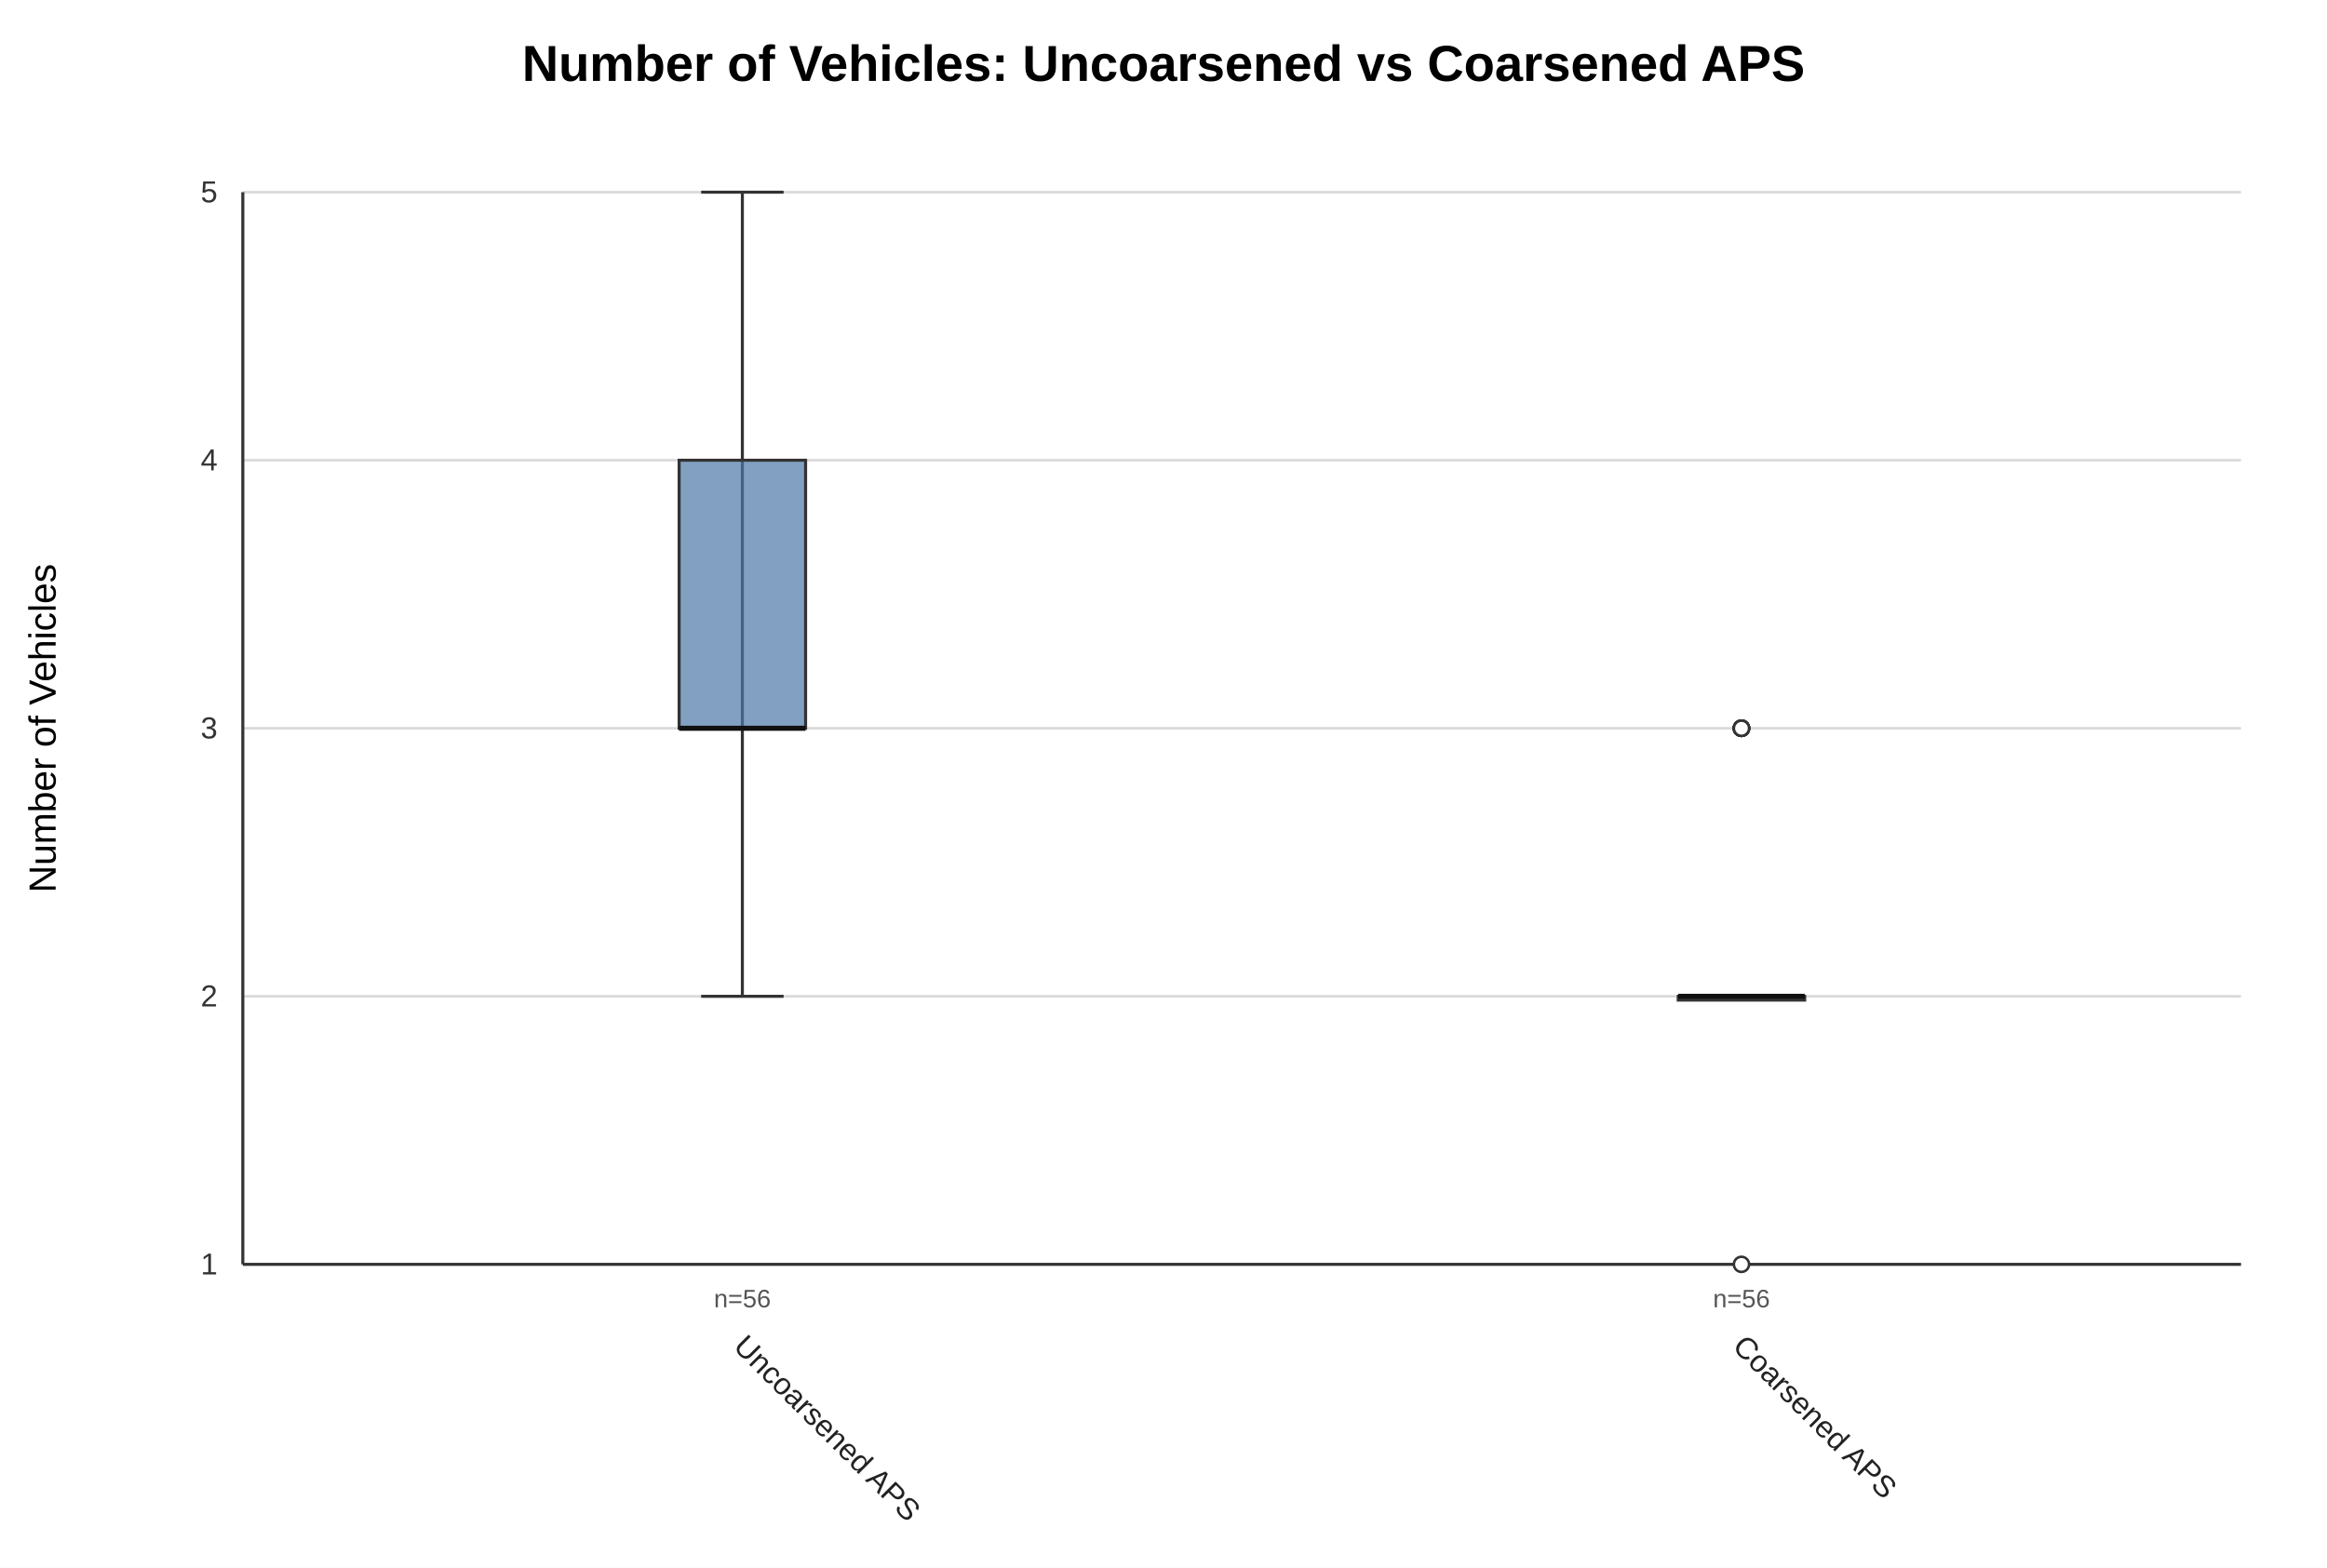
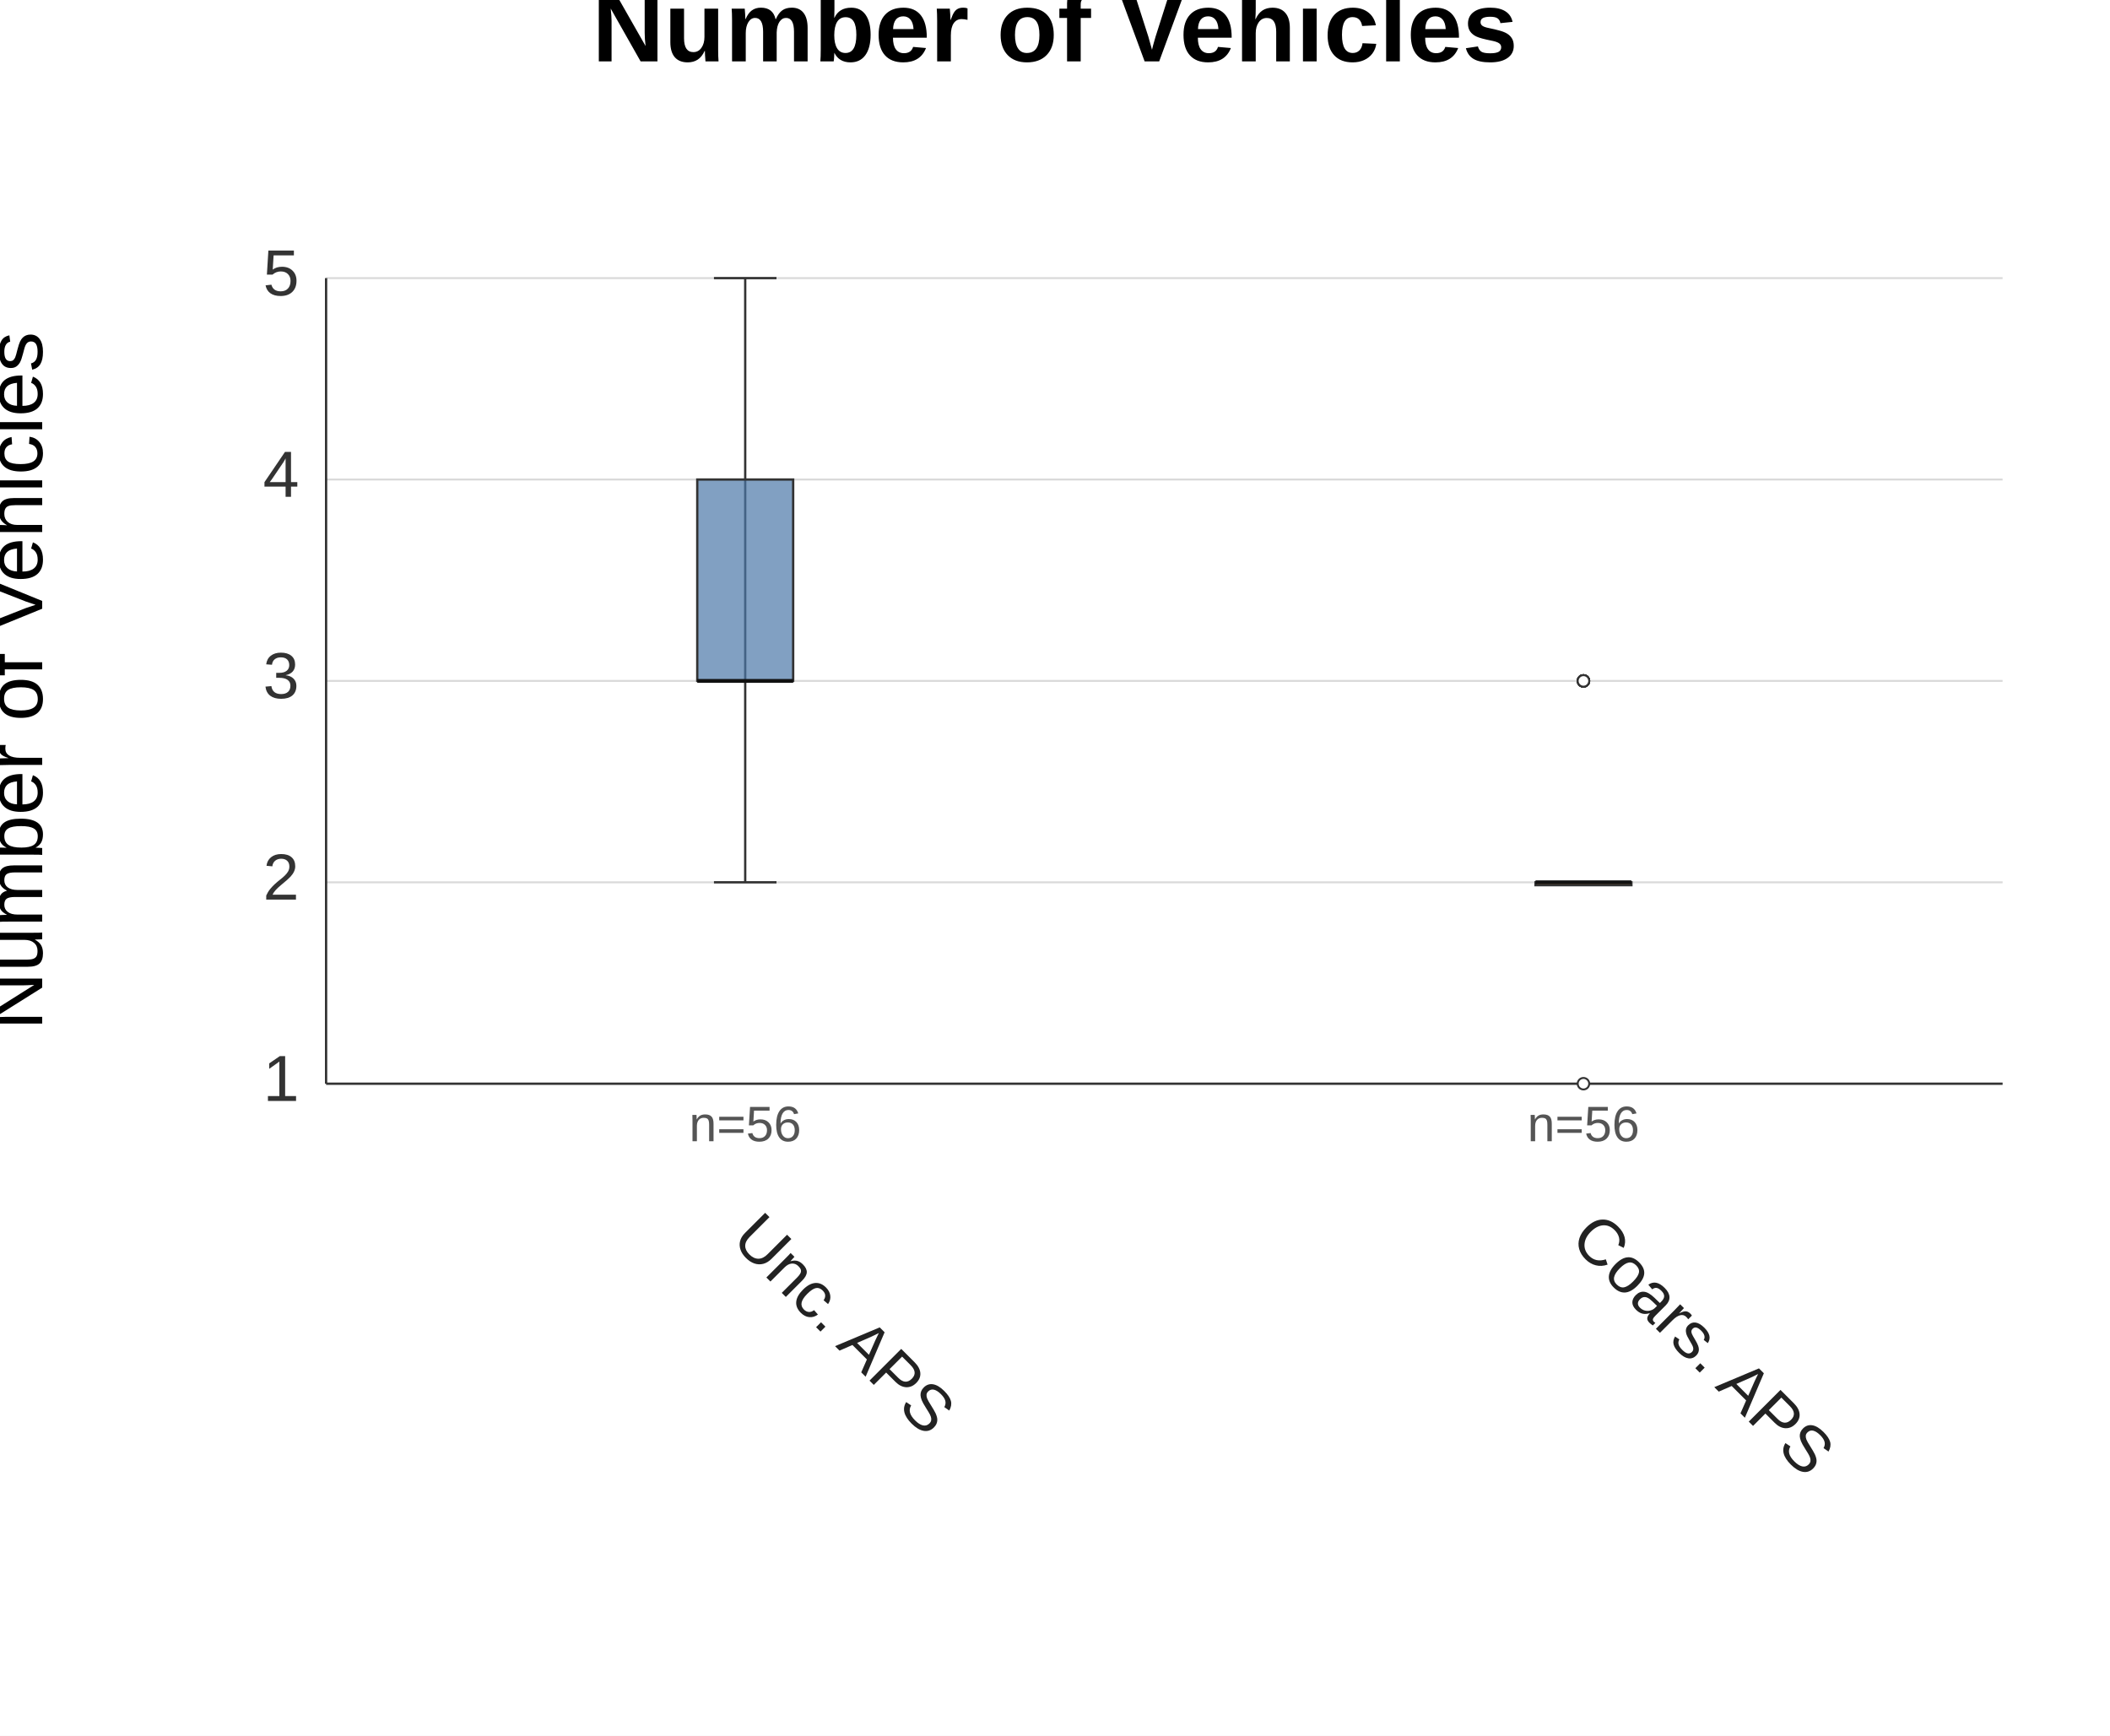
- <svg xmlns="http://www.w3.org/2000/svg" width="920" height="620" viewBox="0 0 920 620">
-   <rect x="0" y="0" width="920" height="620" fill="#ffffff" />
-   <text x="460.0" y="32" text-anchor="middle" font-family="Arial, sans-serif" font-size="20" font-weight="700">Number of Vehicles: Uncoarsened vs Coarsened APS</text>
-   <text transform="translate(22 288.0) rotate(-90)" text-anchor="middle" font-family="Arial, sans-serif" font-size="15">Number of Vehicles</text>
-   <line x1="96" y1="500.0" x2="886" y2="500.0" stroke="#d9d9d9" stroke-width="1" />
-   <text x="86" y="504.0" text-anchor="end" font-family="Arial, sans-serif" font-size="12" fill="#333333">1</text>
-   <line x1="96" y1="394.0" x2="886" y2="394.0" stroke="#d9d9d9" stroke-width="1" />
-   <text x="86" y="398.0" text-anchor="end" font-family="Arial, sans-serif" font-size="12" fill="#333333">2</text>
-   <line x1="96" y1="288.0" x2="886" y2="288.0" stroke="#d9d9d9" stroke-width="1" />
-   <text x="86" y="292.0" text-anchor="end" font-family="Arial, sans-serif" font-size="12" fill="#333333">3</text>
-   <line x1="96" y1="182.0" x2="886" y2="182.0" stroke="#d9d9d9" stroke-width="1" />
-   <text x="86" y="186.0" text-anchor="end" font-family="Arial, sans-serif" font-size="12" fill="#333333">4</text>
-   <line x1="96" y1="76.0" x2="886" y2="76.0" stroke="#d9d9d9" stroke-width="1" />
-   <text x="86" y="80.0" text-anchor="end" font-family="Arial, sans-serif" font-size="12" fill="#333333">5</text>
-   <line x1="96" y1="76" x2="96" y2="500" stroke="#333333" stroke-width="1.2" />
-   <line x1="96" y1="500" x2="886" y2="500" stroke="#333333" stroke-width="1.2" />
-   <line x1="293.5" y1="76.0" x2="293.5" y2="394.0" stroke="#333333" stroke-width="1.2" />
-   <line x1="277.2" y1="76.0" x2="309.8" y2="76.0" stroke="#333333" stroke-width="1.2" />
-   <line x1="277.2" y1="394.0" x2="309.8" y2="394.0" stroke="#333333" stroke-width="1.2" />
-   <rect x="268.5" y="182.0" width="50.0" height="106.0" fill="#4C78A8" fill-opacity="0.70" stroke="#333333" stroke-width="1.2" />
-   <line x1="268.5" y1="288.0" x2="318.5" y2="288.0" stroke="#111111" stroke-width="2" />
-   <text x="293.5" y="517" text-anchor="middle" font-family="Arial, sans-serif" font-size="10" fill="#555555">n=56</text>
-   <text transform="translate(289.5 533) rotate(45)" text-anchor="start" font-family="Arial, sans-serif" font-size="12" fill="#222222">Uncoarsened APS</text>
-   <line x1="688.5" y1="394.0" x2="688.5" y2="394.0" stroke="#333333" stroke-width="1.2" />
-   <line x1="672.2" y1="394.0" x2="704.8" y2="394.0" stroke="#333333" stroke-width="1.2" />
-   <line x1="672.2" y1="394.0" x2="704.8" y2="394.0" stroke="#333333" stroke-width="1.2" />
-   <rect x="663.5" y="394.0" width="50.0" height="1.5" fill="#F58518" fill-opacity="0.70" stroke="#333333" stroke-width="1.2" />
-   <line x1="663.5" y1="394.0" x2="713.5" y2="394.0" stroke="#111111" stroke-width="2" />
-   <circle cx="688.5" cy="500.0" r="3" fill="#ffffff" stroke="#333333" stroke-width="1" />
-   <circle cx="688.5" cy="288.0" r="3" fill="#ffffff" stroke="#333333" stroke-width="1" />
-   <circle cx="688.5" cy="288.0" r="3" fill="#ffffff" stroke="#333333" stroke-width="1" />
-   <circle cx="688.5" cy="288.0" r="3" fill="#ffffff" stroke="#333333" stroke-width="1" />
-   <circle cx="688.5" cy="288.0" r="3" fill="#ffffff" stroke="#333333" stroke-width="1" />
-   <circle cx="688.5" cy="288.0" r="3" fill="#ffffff" stroke="#333333" stroke-width="1" />
-   <circle cx="688.5" cy="288.0" r="3" fill="#ffffff" stroke="#333333" stroke-width="1" />
-   <circle cx="688.5" cy="288.0" r="3" fill="#ffffff" stroke="#333333" stroke-width="1" />
-   <text x="688.5" y="517" text-anchor="middle" font-family="Arial, sans-serif" font-size="10" fill="#555555">n=56</text>
-   <text transform="translate(684.5 533) rotate(45)" text-anchor="start" font-family="Arial, sans-serif" font-size="12" fill="#222222">Coarsened APS</text>
+ <svg xmlns="http://www.w3.org/2000/svg" width="1100" height="905" viewBox="0 0 1100 905">
+   <rect x="0" y="0" width="1100" height="905" fill="#ffffff" />
+   <text x="550.0" y="32" text-anchor="middle" font-family="Arial, sans-serif" font-size="52" font-weight="700">Number of Vehicles</text>
+   <text transform="translate(22 355.0) rotate(-90)" text-anchor="middle" font-family="Arial, sans-serif" font-size="42">Number of Vehicles</text>
+   <line x1="170" y1="565.0" x2="1044" y2="565.0" stroke="#d9d9d9" stroke-width="1" />
+   <text x="156" y="574.0" text-anchor="end" font-family="Arial, sans-serif" font-size="34" fill="#333333">1</text>
+   <line x1="170" y1="460.0" x2="1044" y2="460.0" stroke="#d9d9d9" stroke-width="1" />
+   <text x="156" y="469.0" text-anchor="end" font-family="Arial, sans-serif" font-size="34" fill="#333333">2</text>
+   <line x1="170" y1="355.0" x2="1044" y2="355.0" stroke="#d9d9d9" stroke-width="1" />
+   <text x="156" y="364.0" text-anchor="end" font-family="Arial, sans-serif" font-size="34" fill="#333333">3</text>
+   <line x1="170" y1="250.0" x2="1044" y2="250.0" stroke="#d9d9d9" stroke-width="1" />
+   <text x="156" y="259.0" text-anchor="end" font-family="Arial, sans-serif" font-size="34" fill="#333333">4</text>
+   <line x1="170" y1="145.0" x2="1044" y2="145.0" stroke="#d9d9d9" stroke-width="1" />
+   <text x="156" y="154.0" text-anchor="end" font-family="Arial, sans-serif" font-size="34" fill="#333333">5</text>
+   <line x1="170" y1="145" x2="170" y2="565" stroke="#333333" stroke-width="1.2" />
+   <line x1="170" y1="565" x2="1044" y2="565" stroke="#333333" stroke-width="1.2" />
+   <line x1="388.5" y1="145.0" x2="388.5" y2="460.0" stroke="#333333" stroke-width="1.2" />
+   <line x1="372.2" y1="145.0" x2="404.8" y2="145.0" stroke="#333333" stroke-width="1.2" />
+   <line x1="372.2" y1="460.0" x2="404.8" y2="460.0" stroke="#333333" stroke-width="1.2" />
+   <rect x="363.5" y="250.0" width="50.0" height="105.0" fill="#4C78A8" fill-opacity="0.70" stroke="#333333" stroke-width="1.2" />
+   <line x1="363.5" y1="355.0" x2="413.5" y2="355.0" stroke="#111111" stroke-width="2" />
+   <text x="388.5" y="595" text-anchor="middle" font-family="Arial, sans-serif" font-size="26" fill="#555555">n=56</text>
+   <text transform="translate(380.5 647) rotate(45)" text-anchor="start" font-family="Arial, sans-serif" font-size="34" fill="#222222">Unc. APS</text>
+   <line x1="825.5" y1="460.0" x2="825.5" y2="460.0" stroke="#333333" stroke-width="1.2" />
+   <line x1="809.2" y1="460.0" x2="841.8" y2="460.0" stroke="#333333" stroke-width="1.2" />
+   <line x1="809.2" y1="460.0" x2="841.8" y2="460.0" stroke="#333333" stroke-width="1.2" />
+   <rect x="800.5" y="460.0" width="50.0" height="1.5" fill="#F58518" fill-opacity="0.70" stroke="#333333" stroke-width="1.2" />
+   <line x1="800.5" y1="460.0" x2="850.5" y2="460.0" stroke="#111111" stroke-width="2" />
+   <circle cx="825.5" cy="565.0" r="3" fill="#ffffff" stroke="#333333" stroke-width="1" />
+   <circle cx="825.5" cy="355.0" r="3" fill="#ffffff" stroke="#333333" stroke-width="1" />
+   <circle cx="825.5" cy="355.0" r="3" fill="#ffffff" stroke="#333333" stroke-width="1" />
+   <circle cx="825.5" cy="355.0" r="3" fill="#ffffff" stroke="#333333" stroke-width="1" />
+   <circle cx="825.5" cy="355.0" r="3" fill="#ffffff" stroke="#333333" stroke-width="1" />
+   <circle cx="825.5" cy="355.0" r="3" fill="#ffffff" stroke="#333333" stroke-width="1" />
+   <circle cx="825.5" cy="355.0" r="3" fill="#ffffff" stroke="#333333" stroke-width="1" />
+   <circle cx="825.5" cy="355.0" r="3" fill="#ffffff" stroke="#333333" stroke-width="1" />
+   <text x="825.5" y="595" text-anchor="middle" font-family="Arial, sans-serif" font-size="26" fill="#555555">n=56</text>
+   <text transform="translate(817.5 647) rotate(45)" text-anchor="start" font-family="Arial, sans-serif" font-size="34" fill="#222222">Coars. APS</text>
</svg>
